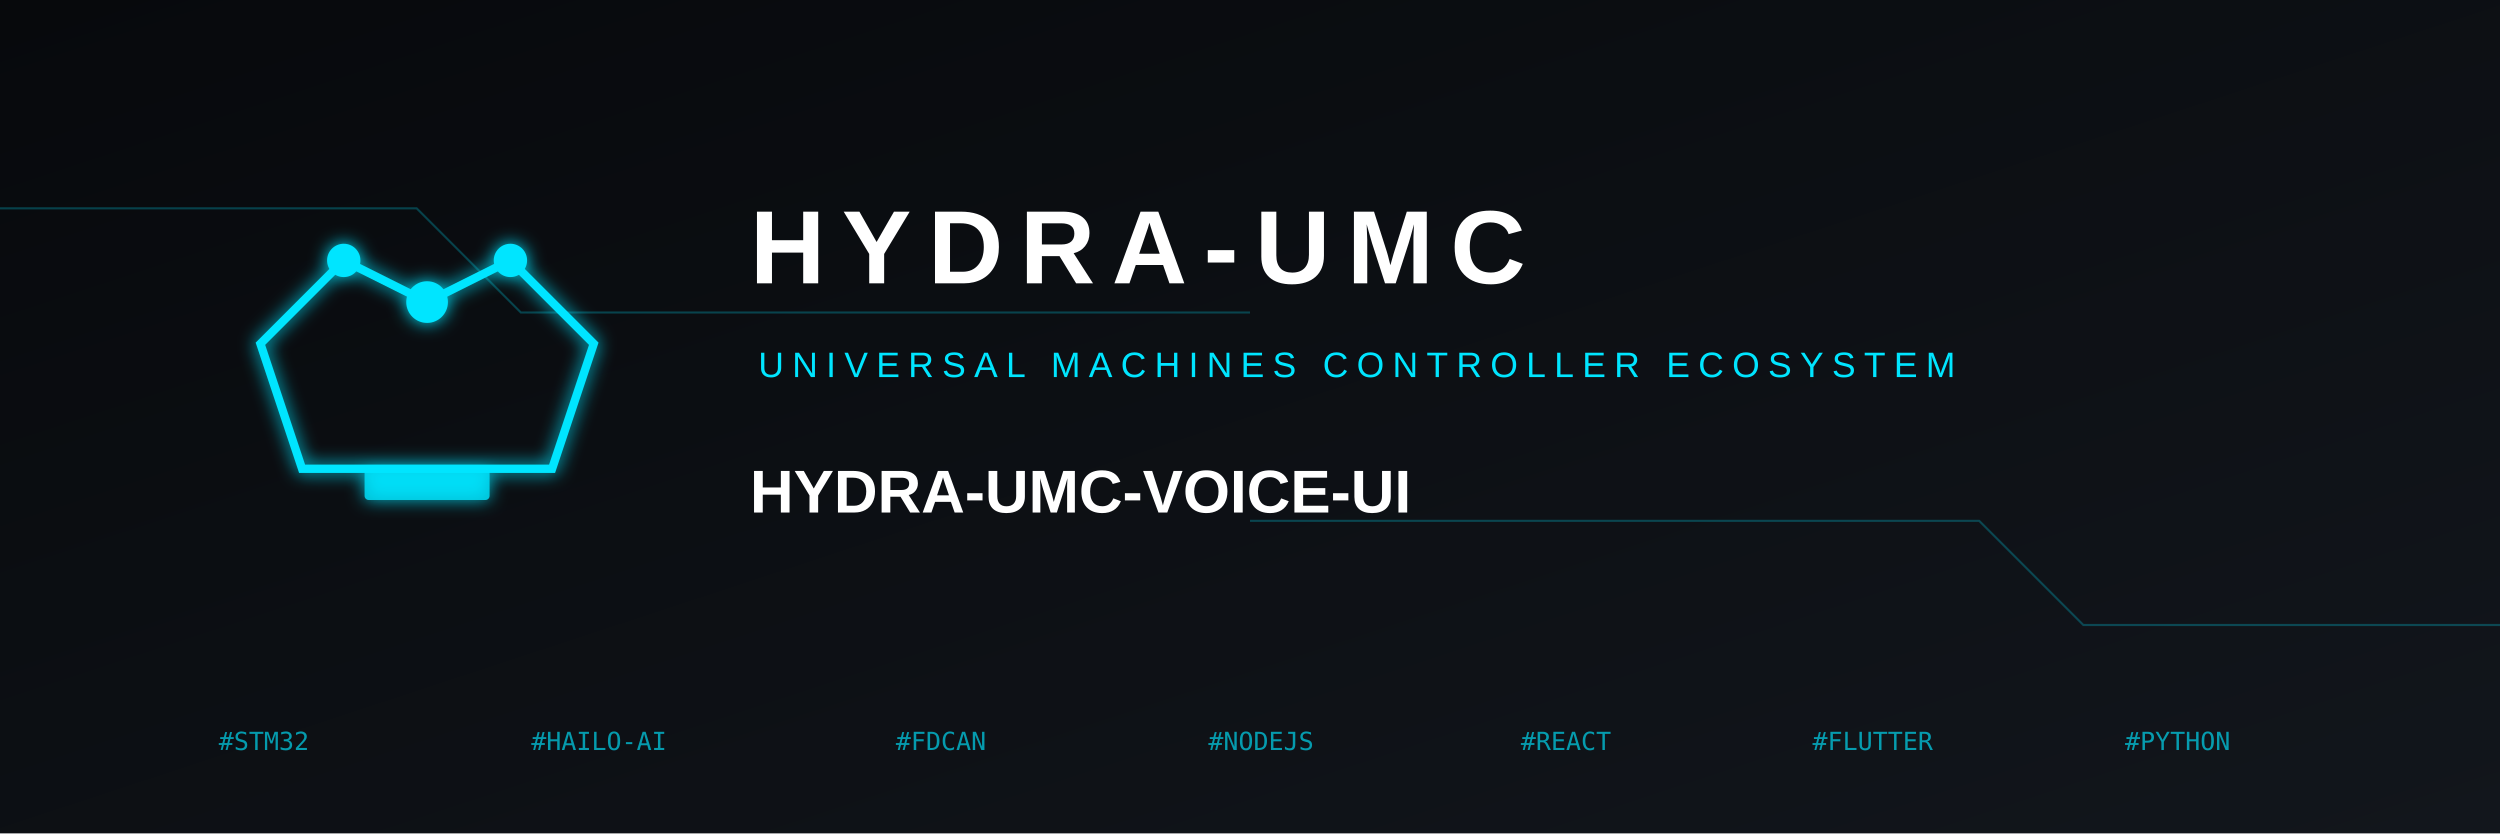
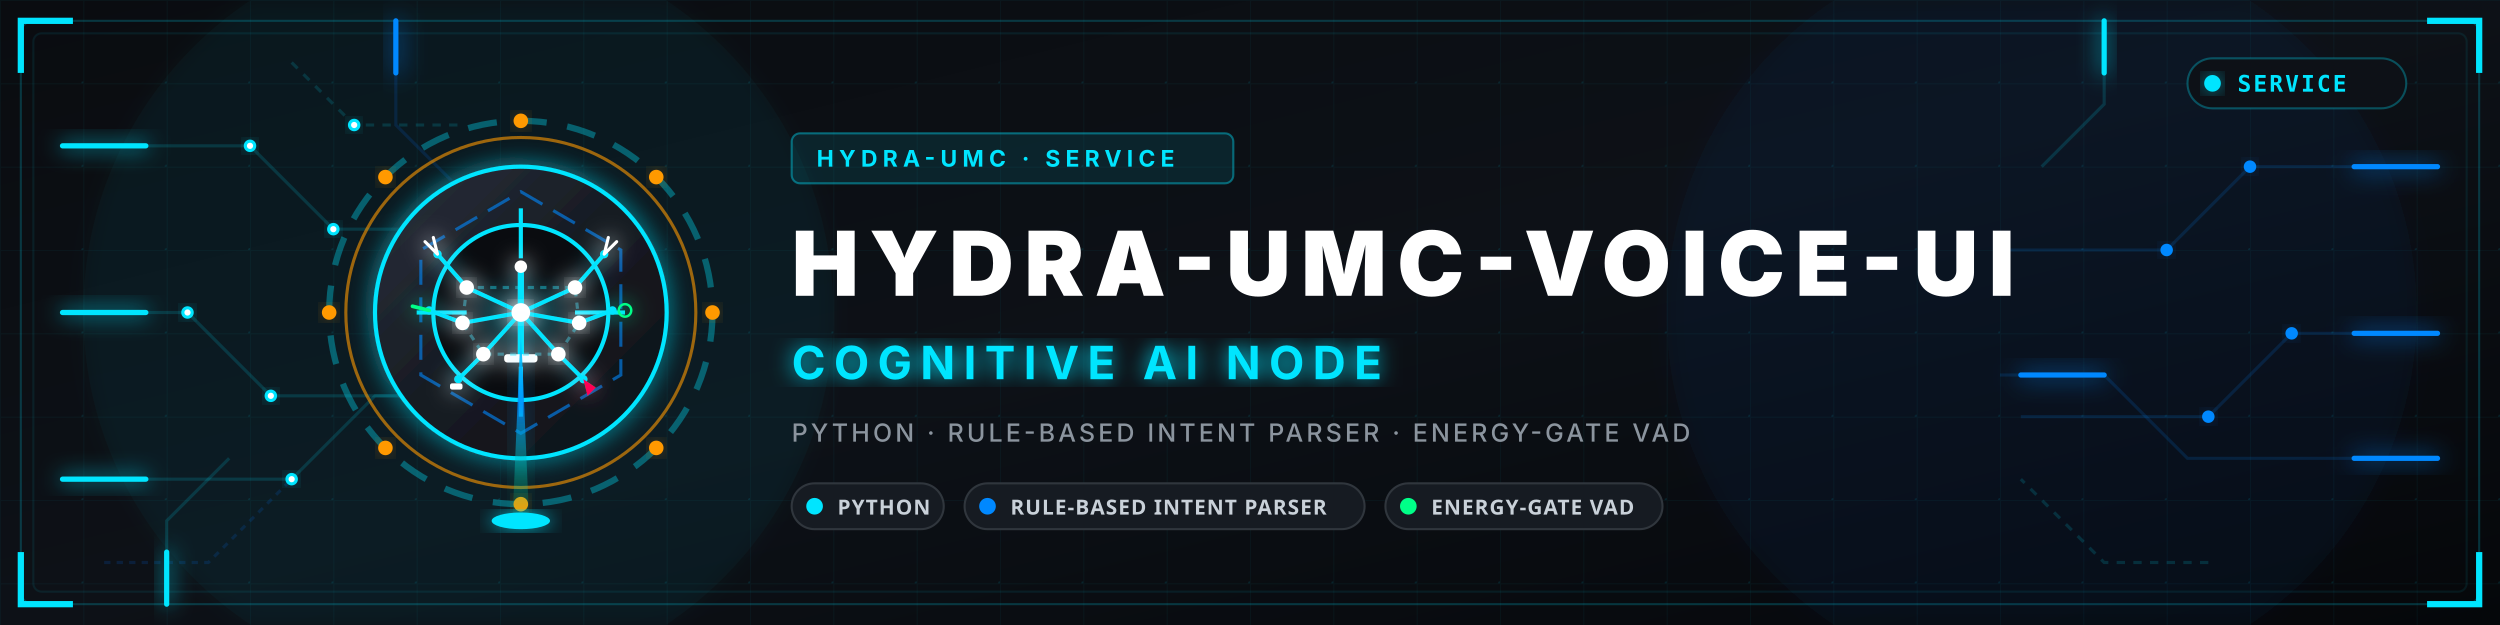
- <svg xmlns="http://www.w3.org/2000/svg" viewBox="0 0 1200 400" role="img" aria-labelledby="title desc">
+ <svg xmlns="http://www.w3.org/2000/svg" viewBox="0 0 1200 300" width="100%" height="100%">
  <defs>
-     <linearGradient id="bg" x1="0%" y1="0%" x2="100%" y2="100%">
-       <stop stop-color="#07090C" />
-       <stop offset="1" stop-color="#12161C" />
-     </linearGradient>
-     <filter id="g">
-       <feGaussianBlur stdDeviation="4" result="b" />
+     <linearGradient id="bgGlow" x1="0%" y1="0%" x2="100%" y2="100%">
+       <stop offset="0%" stop-color="#0A0C10" />
+       <stop offset="50%" stop-color="#0D1117" />
+       <stop offset="100%" stop-color="#05070A" />
+     </linearGradient>
+     <linearGradient id="cyanGlow" x1="0%" y1="0%" x2="100%" y2="0%">
+       <stop offset="0%" stop-color="#00E5FF" stop-opacity="0.8" />
+       <stop offset="100%" stop-color="#0088FF" stop-opacity="0.9" />
+     </linearGradient>
+     <linearGradient id="hydraCyanGlow" x1="0%" y1="0%" x2="100%" y2="100%">
+       <stop offset="0%" stop-color="#00F0FF" />
+       <stop offset="100%" stop-color="#0077FF" />
+     </linearGradient>
+     <linearGradient id="laserBeam" x1="0%" y1="0%" x2="0%" y2="100%">
+       <stop offset="0%" stop-color="#00E5FF" stop-opacity="1" />
+       <stop offset="40%" stop-color="#0088FF" stop-opacity="0.8" />
+       <stop offset="100%" stop-color="#00FF88" stop-opacity="0" />
+     </linearGradient>
+     <linearGradient id="metalGradient" x1="0%" y1="0%" x2="100%" y2="100%">
+       <stop offset="0%" stop-color="#2A303C" />
+       <stop offset="50%" stop-color="#161B22" />
+       <stop offset="100%" stop-color="#0D1117" />
+     </linearGradient>
+     <filter id="glowCyan" x="-20%" y="-20%" width="140%" height="140%">
+       <feGaussianBlur stdDeviation="5" result="blur" />
      <feMerge>
-         <feMergeNode in="b" />
+         <feMergeNode in="blur" />
        <feMergeNode in="SourceGraphic" />
      </feMerge>
    </filter>
+     <filter id="glowBlue" x="-20%" y="-20%" width="140%" height="140%">
+       <feGaussianBlur stdDeviation="6" result="blur" />
+       <feMerge>
+         <feMergeNode in="blur" />
+         <feMergeNode in="SourceGraphic" />
+       </feMerge>
+     </filter>
+     <filter id="glowBeam" x="-30%" y="-30%" width="160%" height="160%">
+       <feGaussianBlur stdDeviation="8" result="blur" />
+       <feMerge>
+         <feMergeNode in="blur" />
+         <feMergeNode in="SourceGraphic" />
+       </feMerge>
+     </filter>
+     <pattern id="cyberGrid" width="40" height="40" patternUnits="userSpaceOnUse">
+       <path d="M 40 0 L 0 0 0 40" fill="none" stroke="#00E5FF" stroke-opacity="0.04" stroke-width="1" />
+       <circle cx="40" cy="40" r="1" fill="#00E5FF" fill-opacity="0.1" />
+     </pattern>
+     <g id="pcbNode">
+       <circle cx="0" cy="0" r="3" fill="#00E5FF" filter="url(#glowCyan)" />
+       <circle cx="0" cy="0" r="1.5" fill="#FFFFFF" />
+     </g>
  </defs>
-   <rect width="1200" height="400" fill="url(#bg)" />
-   <g fill="none" stroke="#00E5FF" stroke-width="1" opacity=".25">
-     <path d="M0 100H200L250 150H600" />
-     <path d="M1200 300H1000L950 250H600" />
-   </g>
-   <g transform="translate(205 185)" filter="url(#g)">
-     <path d="M-60,40 -80,-20 -40,-60 0,-40 40,-60 80,-20 60,40Z" fill="none" stroke="#00E5FF" stroke-width="4" />
-     <circle cy="-40" r="10" fill="#00E5FF" />
-     <circle cx="-40" cy="-60" r="8" fill="#00E5FF" />
-     <circle cx="40" cy="-60" r="8" fill="#00E5FF" />
-     <rect x="-30" y="40" width="60" height="15" rx="2" fill="#00E5FF" opacity=".8" />
-   </g>
-   <text x="360" y="136" font-family="Arial,sans-serif" font-size="50" font-weight="bold" fill="#FFF" letter-spacing="8">HYDRA-UMC</text>
-   <text x="364" y="181" font-family="Arial,sans-serif" font-size="17" fill="#00E5FF" letter-spacing="4">UNIVERSAL MACHINES CONTROLLER ECOSYSTEM</text>
-   <text x="360" y="246" font-family="Arial,sans-serif" font-size="29" font-weight="bold" fill="#FFF">HYDRA-UMC-VOICE-UI</text>
-   <g font-family="monospace" font-size="12" fill="#00E5FF" opacity=".65">
-     <text x="105" y="360">#STM32</text>
-     <text x="255" y="360">#HAILO-AI</text>
-     <text x="430" y="360">#FDCAN</text>
-     <text x="580" y="360">#NODEJS</text>
-     <text x="730" y="360">#REACT</text>
-     <text x="870" y="360">#FLUTTER</text>
-     <text x="1020" y="360">#PYTHON</text>
+   <rect width="1200" height="300" fill="url(#bgGlow)" />
+   <rect width="1200" height="300" fill="url(#cyberGrid)" />
+   <circle cx="220" cy="150" r="180" fill="#00E5FF" fill-opacity="0.03" filter="url(#glowCyan)">
+     <animate attributeName="fill-opacity" values="0.02;0.05;0.02" dur="6s" repeatCount="indefinite" />
+   </circle>
+   <circle cx="980" cy="150" r="180" fill="#0077FF" fill-opacity="0.03" filter="url(#glowBlue)">
+     <animate attributeName="fill-opacity" values="0.02;0.05;0.02" dur="6s" repeatCount="indefinite" />
+   </circle>
+   <rect x="10" y="10" width="1180" height="280" fill="none" stroke="#00E5FF" stroke-opacity="0.2" stroke-width="1" rx="6" />
+   <rect x="16" y="16" width="1168" height="268" fill="none" stroke="#00E5FF" stroke-opacity="0.08" stroke-width="1" rx="4" />
+   <path d="M 10 35 L 10 10 L 35 10" fill="none" stroke="#00E5FF" stroke-width="3">
+     <animate attributeName="stroke-opacity" values="0.6;1;0.6" dur="3s" repeatCount="indefinite" />
+   </path>
+   <path d="M 1190 35 L 1190 10 L 1165 10" fill="none" stroke="#00E5FF" stroke-width="3">
+     <animate attributeName="stroke-opacity" values="0.6;1;0.6" dur="3s" repeatCount="indefinite" />
+   </path>
+   <path d="M 10 265 L 10 290 L 35 290" fill="none" stroke="#00E5FF" stroke-width="3">
+     <animate attributeName="stroke-opacity" values="0.6;1;0.6" dur="3s" repeatCount="indefinite" />
+   </path>
+   <path d="M 1190 265 L 1190 290 L 1165 290" fill="none" stroke="#00E5FF" stroke-width="3">
+     <animate attributeName="stroke-opacity" values="0.6;1;0.6" dur="3s" repeatCount="indefinite" />
+   </path>
+   <g stroke="#00E5FF" stroke-opacity="0.15" stroke-width="1.5" fill="none">
+     <path d="M 30 70 L 120 70 L 160 110 L 240 110" />
+     <path d="M 30 150 L 90 150 L 130 190 L 220 190" />
+     <path d="M 30 230 L 140 230 L 180 190 L 210 190" />
+     <path d="M 80 290 L 80 250 L 110 220" />
+     <path d="M 190 10 L 190 60 L 220 90" stroke="#0077FF" stroke-opacity="0.15" />
+     <path d="M 140 30 L 170 60 L 220 60" stroke-dasharray="4,4" />
+     <path d="M 50 270 L 100 270 L 140 230" stroke="#0077FF" stroke-opacity="0.15" stroke-dasharray="3,3" />
+   </g>
+   <g fill="none" stroke-linecap="round" stroke-linejoin="round">
+     <path d="M 30 70 L 120 70 L 160 110 L 240 110" stroke="#00E5FF" stroke-width="2.5" stroke-dasharray="40, 240" filter="url(#glowCyan)">
+       <animate attributeName="stroke-dashoffset" values="280;0" dur="3s" repeatCount="indefinite" />
+     </path>
+     <path d="M 30 150 L 90 150 L 130 190 L 220 190" stroke="#00E5FF" stroke-width="2.5" stroke-dasharray="40, 220" filter="url(#glowCyan)">
+       <animate attributeName="stroke-dashoffset" values="260;0" dur="3.5s" repeatCount="indefinite" />
+     </path>
+     <path d="M 30 230 L 140 230 L 180 190 L 210 190" stroke="#00E5FF" stroke-width="2.5" stroke-dasharray="40, 230" filter="url(#glowCyan)">
+       <animate attributeName="stroke-dashoffset" values="270;0" dur="3.2s" repeatCount="indefinite" />
+     </path>
+     <path d="M 80 290 L 80 250 L 110 220" stroke="#00E5FF" stroke-width="2.5" stroke-dasharray="25, 100" filter="url(#glowCyan)">
+       <animate attributeName="stroke-dashoffset" values="125;0" dur="2.5s" repeatCount="indefinite" />
+     </path>
+     <path d="M 190 10 L 190 60 L 220 90" stroke="#0088FF" stroke-width="2.5" stroke-dasharray="25, 90" filter="url(#glowBlue)">
+       <animate attributeName="stroke-dashoffset" values="115;0" dur="2.8s" repeatCount="indefinite" />
+     </path>
+   </g>
+   <use href="#pcbNode" x="120" y="70" />
+   <use href="#pcbNode" x="160" y="110" />
+   <use href="#pcbNode" x="90" y="150" />
+   <use href="#pcbNode" x="130" y="190" />
+   <use href="#pcbNode" x="140" y="230" />
+   <use href="#pcbNode" x="170" y="60" />
+   <g stroke="#0088FF" stroke-opacity="0.15" stroke-width="1.5" fill="none">
+     <path d="M 1170 80 L 1080 80 L 1040 120 L 960 120" />
+     <path d="M 1170 160 L 1100 160 L 1060 200 L 970 200" />
+     <path d="M 1170 220 L 1050 220 L 1010 180 M 1010 180 L 960 180" />
+     <path d="M 1010 10 L 1010 50 L 980 80" stroke="#00E5FF" stroke-opacity="0.15" />
+     <path d="M 1060 270 L 1010 270 L 970 230" stroke="#00E5FF" stroke-opacity="0.15" stroke-dasharray="4,4" />
+   </g>
+   <g fill="none" stroke-linecap="round" stroke-linejoin="round">
+     <path d="M 1170 80 L 1080 80 L 1040 120 L 960 120" stroke="#0088FF" stroke-width="2.5" stroke-dasharray="40, 230" filter="url(#glowBlue)">
+       <animate attributeName="stroke-dashoffset" values="0;270" dur="3.5s" repeatCount="indefinite" />
+     </path>
+     <path d="M 1170 160 L 1100 160 L 1060 200 L 970 200" stroke="#0088FF" stroke-width="2.5" stroke-dasharray="40, 240" filter="url(#glowBlue)">
+       <animate attributeName="stroke-dashoffset" values="0;280" dur="3.8s" repeatCount="indefinite" />
+     </path>
+     <path d="M 1170 220 L 1050 220 L 1010 180 M 1010 180 L 960 180" stroke="#0088FF" stroke-width="2.5" stroke-dasharray="40, 250" filter="url(#glowBlue)">
+       <animate attributeName="stroke-dashoffset" values="0;290" dur="4s" repeatCount="indefinite" />
+     </path>
+     <path d="M 1010 10 L 1010 50 L 980 80" stroke="#00E5FF" stroke-width="2.5" stroke-dasharray="25, 95" filter="url(#glowCyan)">
+       <animate attributeName="stroke-dashoffset" values="0;120" dur="2.6s" repeatCount="indefinite" />
+     </path>
+   </g>
+   <circle cx="1080" cy="80" r="3" fill="#0088FF" filter="url(#glowBlue)" />
+   <circle cx="1040" cy="120" r="3" fill="#0088FF" filter="url(#glowBlue)" />
+   <circle cx="1100" cy="160" r="3" fill="#0088FF" filter="url(#glowBlue)" />
+   <circle cx="1060" cy="200" r="3" fill="#0088FF" filter="url(#glowBlue)" />
+   <g transform="translate(250, 150)">
+     <g>
+       <circle cx="0" cy="0" r="92" fill="none" stroke="#00E5FF" stroke-opacity="0.35" stroke-width="3" stroke-dasharray="14,10" />
+       <circle cx="0" cy="0" r="84" fill="none" stroke="#FF9900" stroke-opacity="0.6" stroke-width="1.5" />
+       <circle cx="92" cy="0" r="3.5" fill="#FF9900" filter="url(#glowBlue)" />
+       <circle cx="65" cy="65" r="3.5" fill="#FF9900" filter="url(#glowBlue)" />
+       <circle cx="0" cy="92" r="3.5" fill="#FF9900" filter="url(#glowBlue)" />
+       <circle cx="-65" cy="65" r="3.5" fill="#FF9900" filter="url(#glowBlue)" />
+       <circle cx="-92" cy="0" r="3.5" fill="#FF9900" filter="url(#glowBlue)" />
+       <circle cx="-65" cy="-65" r="3.5" fill="#FF9900" filter="url(#glowBlue)" />
+       <circle cx="0" cy="-92" r="3.5" fill="#FF9900" filter="url(#glowBlue)" />
+       <circle cx="65" cy="-65" r="3.5" fill="#FF9900" filter="url(#glowBlue)" />
+       <animateTransform attributeName="transform" type="rotate" from="0 0 0" to="360 0 0" dur="25s" repeatCount="indefinite" />
+     </g>
+     <circle cx="0" cy="0" r="70" fill="url(#metalGradient)" stroke="#00E5FF" stroke-width="2" filter="url(#glowCyan)" />
+     <g>
+       <polygon points="0,-58 48,-30 48,30 0,58 -48,30 -48,-30" fill="none" stroke="#0088FF" stroke-width="1.5" stroke-dasharray="12,6" opacity="0.6" />
+       <animateTransform attributeName="transform" type="rotate" from="360 0 0" to="0 0 0" dur="18s" repeatCount="indefinite" />
+     </g>
+     <circle cx="0" cy="0" r="42" fill="#0A0C10" stroke="#00E5FF" stroke-width="2" />
+     <line x1="-50" y1="0" x2="-26" y2="0" stroke="#00E5FF" stroke-width="2" />
+     <line x1="26" y1="0" x2="50" y2="0" stroke="#00E5FF" stroke-width="2" />
+     <line x1="0" y1="-50" x2="0" y2="-26" stroke="#00E5FF" stroke-width="2" />
+     <line x1="0" y1="26" x2="0" y2="50" stroke="#00E5FF" stroke-width="2" />
+     <g id="hydra8ArmSystem" filter="url(#glowCyan)">
+       <line x1="0" y1="0" x2="0" y2="22" stroke="#00E5FF" stroke-width="3" stroke-linecap="round" />
+       <rect x="-8" y="20" width="16" height="4" rx="1.5" fill="#FFFFFF" />
+       <line x1="0" y1="0" x2="0" y2="-22" stroke="#00E5FF" stroke-width="3" stroke-linecap="round" />
+       <circle cx="0" cy="-22" r="3" fill="#FFFFFF" />
+       <path d="M -26 -12 L -28 5 L -18 20 L 18 20 L 28 5 L 26 -12 Z" fill="none" stroke="#00E5FF" stroke-width="1.5" stroke-dasharray="3,3" opacity="0.4" />
+       <path d="M 0 0 L -26 -12 M 0 0 L -28 5 M 0 0 L -18 20 M 0 0 L 18 20 M 0 0 L 28 5 M 0 0 L 26 -12" stroke="#00E5FF" stroke-width="2" stroke-linecap="round" />
+       <g transform="translate(-26, -12)">
+         <g>
+           <animateTransform attributeName="transform" type="rotate" values="-25;15;-25" dur="3.4s" repeatCount="indefinite" />
+           <line x1="0" y1="0" x2="-14" y2="-16" stroke="#00E5FF" stroke-width="2" stroke-linecap="round" />
+           <circle cx="-14" cy="-16" r="2" fill="#00E5FF" />
+           <g transform="translate(-14, -16)">
+             <animateTransform attributeName="transform" type="rotate" values="30;-20;30" dur="3.4s" repeatCount="indefinite" />
+             <path d="M 0 0 L -6 -6 M 0 0 L -2 -8" stroke="#FFFFFF" stroke-width="1.5" stroke-linecap="round" />
+           </g>
+         </g>
+       </g>
+       <g transform="translate(-28, 5)">
+         <g>
+           <animateTransform attributeName="transform" type="rotate" values="-18;22;-18" dur="4.0s" repeatCount="indefinite" />
+           <line x1="0" y1="0" x2="-16" y2="-6" stroke="#00E5FF" stroke-width="2" stroke-linecap="round" />
+           <circle cx="-16" cy="-6" r="2" fill="#00E5FF" />
+           <g transform="translate(-16, -6)">
+             <animateTransform attributeName="transform" type="rotate" values="-25;25;-25" dur="4.0s" repeatCount="indefinite" />
+             <line x1="0" y1="0" x2="-8" y2="-2" stroke="#00FF88" stroke-width="1.8" stroke-linecap="round" />
+           </g>
+         </g>
+       </g>
+       <g transform="translate(-18, 20)">
+         <g>
+           <animateTransform attributeName="transform" type="rotate" values="-15;20;-15" dur="4.5s" repeatCount="indefinite" />
+           <line x1="0" y1="0" x2="-12" y2="12" stroke="#00E5FF" stroke-width="2" stroke-linecap="round" />
+           <circle cx="-12" cy="12" r="2" fill="#00E5FF" />
+           <g transform="translate(-12, 12)">
+             <animateTransform attributeName="transform" type="rotate" values="20;-15;20" dur="4.5s" repeatCount="indefinite" />
+             <rect x="-4" y="2" width="6" height="3" rx="1" fill="#FFFFFF" />
+           </g>
+         </g>
+       </g>
+       <g transform="translate(18, 20)">
+         <g>
+           <animateTransform attributeName="transform" type="rotate" values="15;-20;15" dur="4.2s" repeatCount="indefinite" />
+           <line x1="0" y1="0" x2="12" y2="12" stroke="#00E5FF" stroke-width="2" stroke-linecap="round" />
+           <circle cx="12" cy="12" r="2" fill="#00E5FF" />
+           <g transform="translate(12, 12)">
+             <animateTransform attributeName="transform" type="rotate" values="-20;15;-20" dur="4.2s" repeatCount="indefinite" />
+             <polygon points="0,0 6,4 2,8" fill="#FF0055" />
+           </g>
+         </g>
+       </g>
+       <g transform="translate(28, 5)">
+         <g>
+           <animateTransform attributeName="transform" type="rotate" values="22;-18;22" dur="3.8s" repeatCount="indefinite" />
+           <line x1="0" y1="0" x2="16" y2="-6" stroke="#00E5FF" stroke-width="2" stroke-linecap="round" />
+           <circle cx="16" cy="-6" r="2" fill="#00E5FF" />
+           <g transform="translate(16, -6)">
+             <animateTransform attributeName="transform" type="rotate" values="20;-20;20" dur="3.8s" repeatCount="indefinite" />
+             <circle cx="6" cy="0" r="3" fill="none" stroke="#00FF88" stroke-width="1.2" />
+           </g>
+         </g>
+       </g>
+       <g transform="translate(26, -12)">
+         <g>
+           <animateTransform attributeName="transform" type="rotate" values="25;-15;25" dur="3.2s" repeatCount="indefinite" />
+           <line x1="0" y1="0" x2="14" y2="-16" stroke="#00E5FF" stroke-width="2" stroke-linecap="round" />
+           <circle cx="14" cy="-16" r="2" fill="#00E5FF" />
+           <g transform="translate(14, -16)">
+             <animateTransform attributeName="transform" type="rotate" values="-30;20;-30" dur="3.2s" repeatCount="indefinite" />
+             <path d="M 0 0 L 6 -6 M 0 0 L 2 -8" stroke="#FFFFFF" stroke-width="1.5" stroke-linecap="round" />
+           </g>
+         </g>
+       </g>
+       <circle cx="0" cy="0" r="4.5" fill="#FFFFFF" filter="url(#glowCyan)" />
+       <circle cx="-26" cy="-12" r="3.5" fill="#FFFFFF" filter="url(#glowCyan)" />
+       <circle cx="-28" cy="5" r="3.5" fill="#FFFFFF" filter="url(#glowCyan)" />
+       <circle cx="-18" cy="20" r="3.5" fill="#FFFFFF" filter="url(#glowCyan)" />
+       <circle cx="18" cy="20" r="3.5" fill="#FFFFFF" filter="url(#glowCyan)" />
+       <circle cx="28" cy="5" r="3.5" fill="#FFFFFF" filter="url(#glowCyan)" />
+       <circle cx="26" cy="-12" r="3.5" fill="#FFFFFF" filter="url(#glowCyan)" />
+     </g>
+   </g>
+   <path d="M 250 157 L 246 250 L 254 250 Z" fill="url(#laserBeam)" filter="url(#glowBeam)">
+     <animate attributeName="opacity" values="0.3;1;0.3" dur="1.2s" repeatCount="indefinite" />
+   </path>
+   <ellipse cx="250" cy="250" rx="14" ry="4" fill="#00E5FF" filter="url(#glowCyan)">
+     <animate attributeName="rx" values="10;18;10" dur="1.2s" repeatCount="indefinite" />
+     <animate attributeName="opacity" values="0.4;1;0.4" dur="1.2s" repeatCount="indefinite" />
+   </ellipse>
+   <g transform="translate(380, 0)">
+     <g transform="translate(0, 82)">
+       <rect x="0" y="-18" width="212" height="24" rx="4" fill="#00E5FF" fill-opacity="0.1" stroke="#00E5FF" stroke-opacity="0.4" stroke-width="1">
+         <animate attributeName="stroke-opacity" values="0.3;0.8;0.3" dur="4s" repeatCount="indefinite" />
+       </rect>
+       <text x="12" y="-2" font-family="'Inter', 'Segoe UI', 'Roboto', sans-serif" font-weight="700" font-size="11" fill="#00E5FF" letter-spacing="2.5">HYDRA-UMC · SERVICE</text>
+     </g>
+     <text x="0" y="142" font-family="'Inter', 'Segoe UI', 'Roboto', sans-serif" font-weight="900" font-size="43" fill="#FFFFFF" letter-spacing="5">HYDRA-UMC-VOICE-UI</text>
+     <text x="0" y="182" font-family="'Inter', 'Segoe UI', 'Roboto', sans-serif" font-weight="700" font-size="22" fill="#00E5FF" letter-spacing="4" filter="url(#glowCyan)">COGNITIVE AI NODE</text>
+     <text x="0" y="212" font-family="'Inter', 'Segoe UI', 'Roboto', sans-serif" font-weight="500" font-size="12" fill="#8B949E" letter-spacing="1.5">PYTHON · RULE-BASED INTENT PARSER · ENERGY-GATE VAD</text>
+     <g transform="translate(0, 232)">
+       <rect x="0" y="0" width="73" height="22" rx="11" fill="#161B22" stroke="#30363D" stroke-width="1" />
+       <circle cx="11" cy="11" r="4" fill="#00E5FF">
+         <animate attributeName="opacity" values="0.5;1;0.5" dur="2.0s" repeatCount="indefinite" />
+       </circle>
+       <text x="22" y="15" font-family="sans-serif" font-weight="600" font-size="10" fill="#C9D1D9" letter-spacing="0.5">PYTHON</text>
+       <rect x="83" y="0" width="192" height="22" rx="11" fill="#161B22" stroke="#30363D" stroke-width="1" />
+       <circle cx="94" cy="11" r="4" fill="#0088FF">
+         <animate attributeName="opacity" values="0.5;1;0.5" dur="2.2s" repeatCount="indefinite" />
+       </circle>
+       <text x="105" y="15" font-family="sans-serif" font-weight="600" font-size="10" fill="#C9D1D9" letter-spacing="0.5">RULE-BASED INTENT PARSER</text>
+       <rect x="285" y="0" width="133" height="22" rx="11" fill="#161B22" stroke="#30363D" stroke-width="1" />
+       <circle cx="296" cy="11" r="4" fill="#00FF88">
+         <animate attributeName="opacity" values="0.5;1;0.5" dur="2.4s" repeatCount="indefinite" />
+       </circle>
+       <text x="307" y="15" font-family="sans-serif" font-weight="600" font-size="10" fill="#C9D1D9" letter-spacing="0.5">ENERGY-GATE VAD</text>
+     </g>
+   </g>
+   <g transform="translate(1060, 42)">
+     <rect x="-10" y="-14" width="105" height="24" rx="12" fill="#0D1117" stroke="#00E5FF" stroke-opacity="0.3" stroke-width="1" />
+     <circle cx="2" cy="-2" r="4" fill="#00E5FF" filter="url(#glowCyan)">
+       <animate attributeName="opacity" values="0.3;1;0.3" dur="1.5s" repeatCount="indefinite" />
+     </circle>
+     <text x="14" y="2" font-family="monospace" font-weight="700" font-size="11" fill="#00E5FF" letter-spacing="1">SERVICE</text>
  </g>
</svg>
